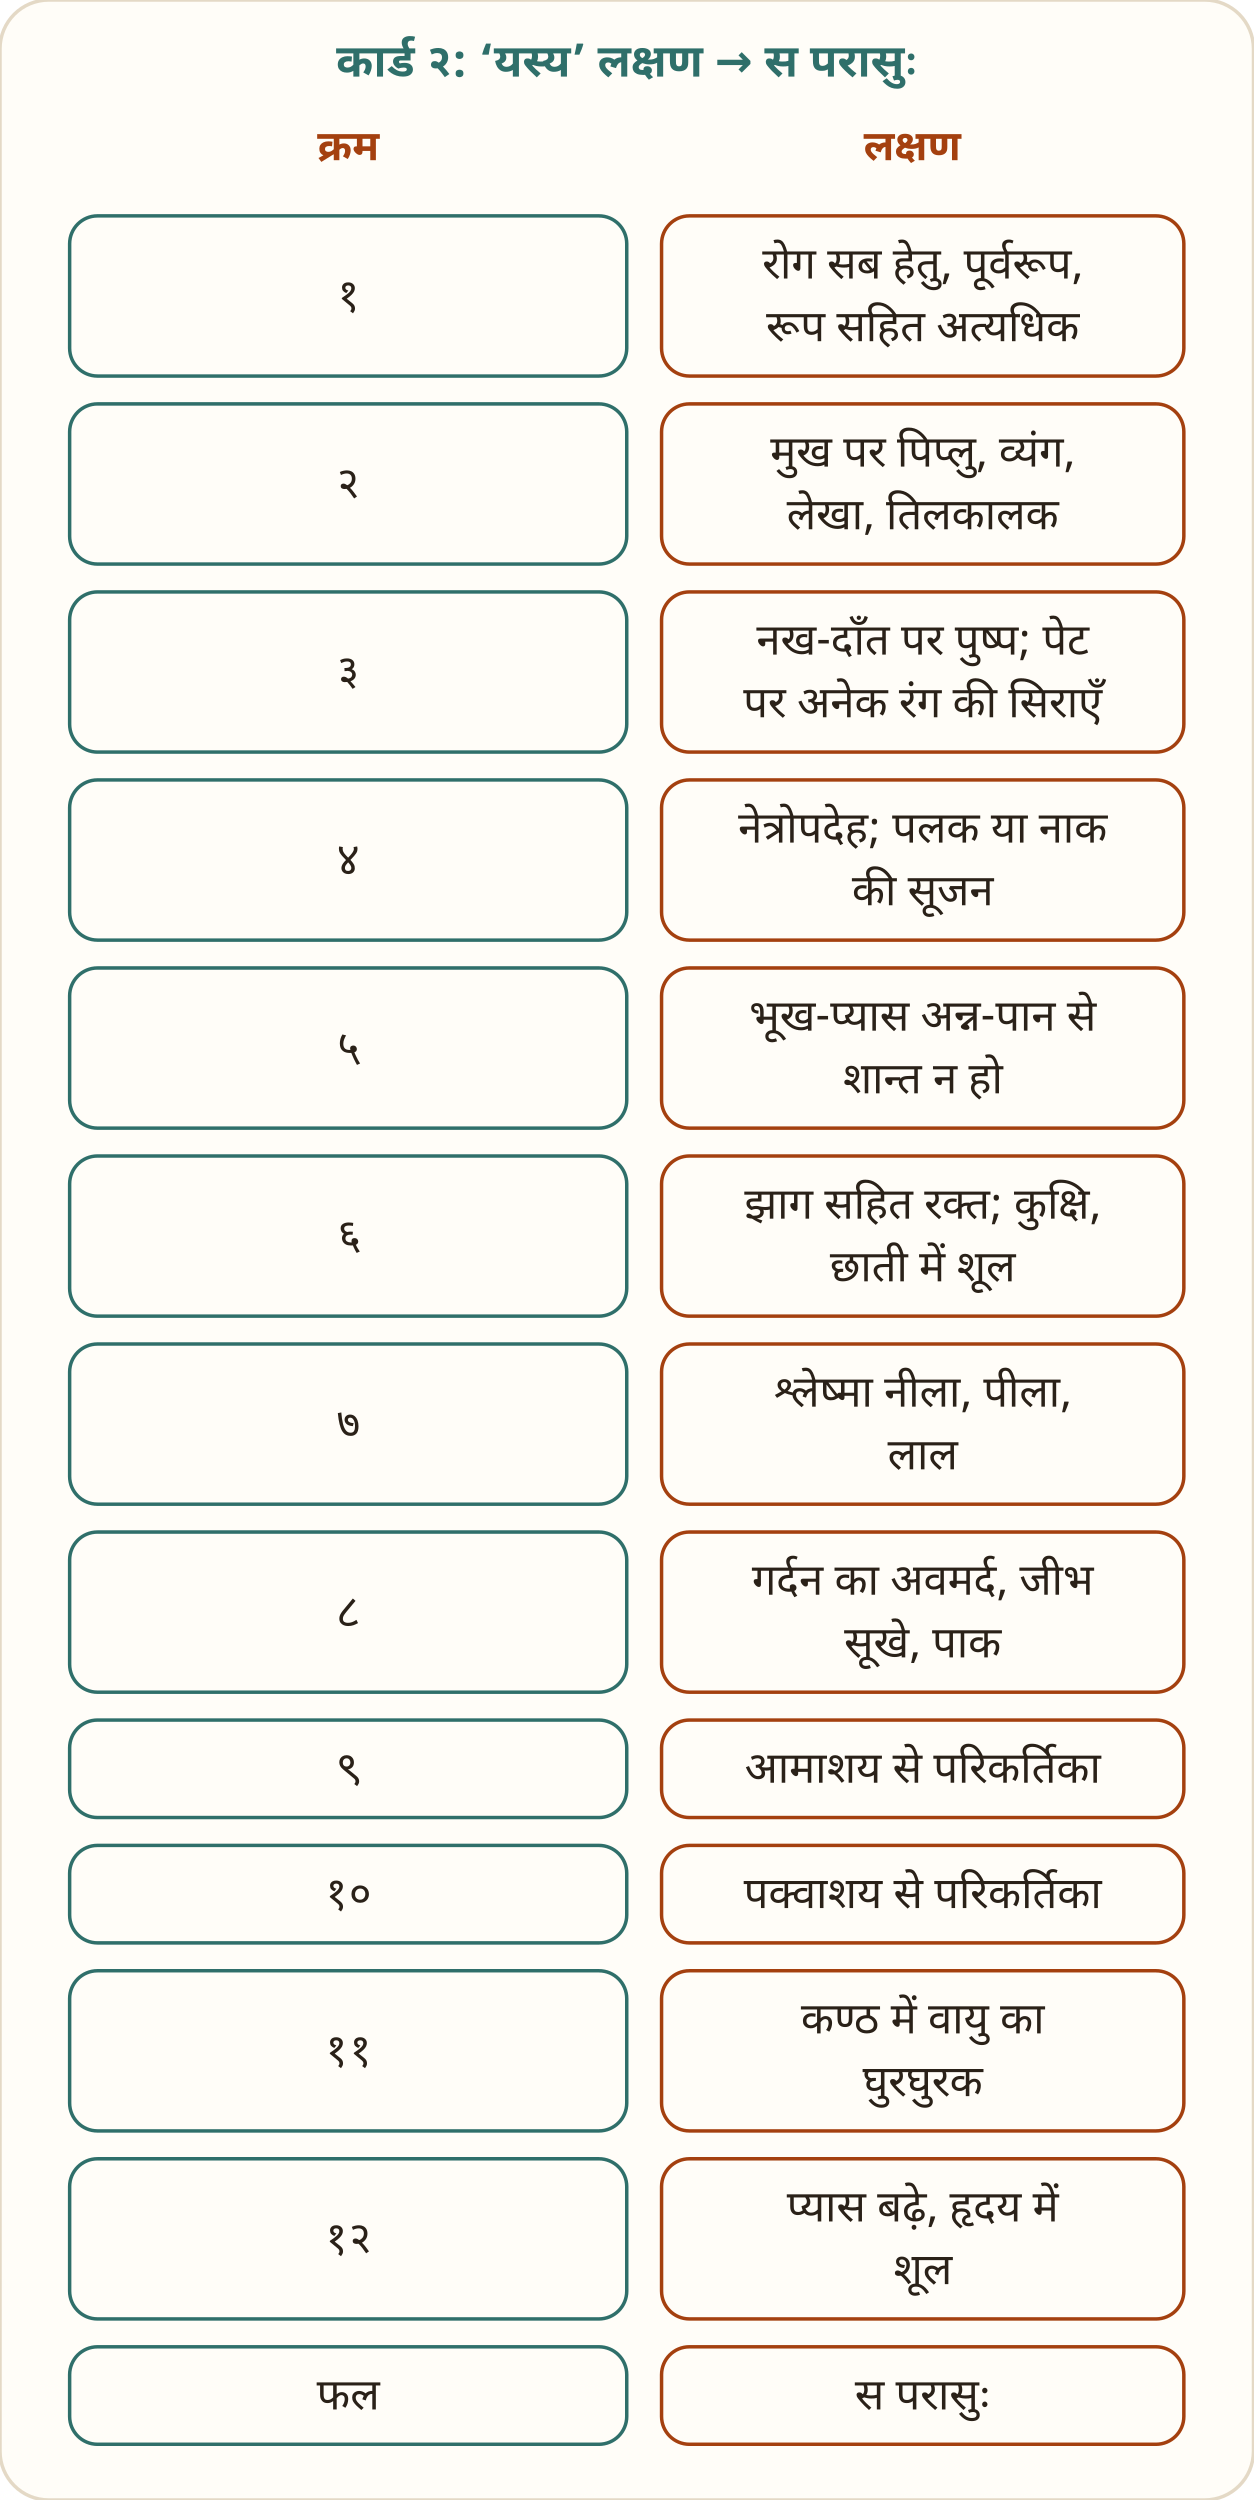
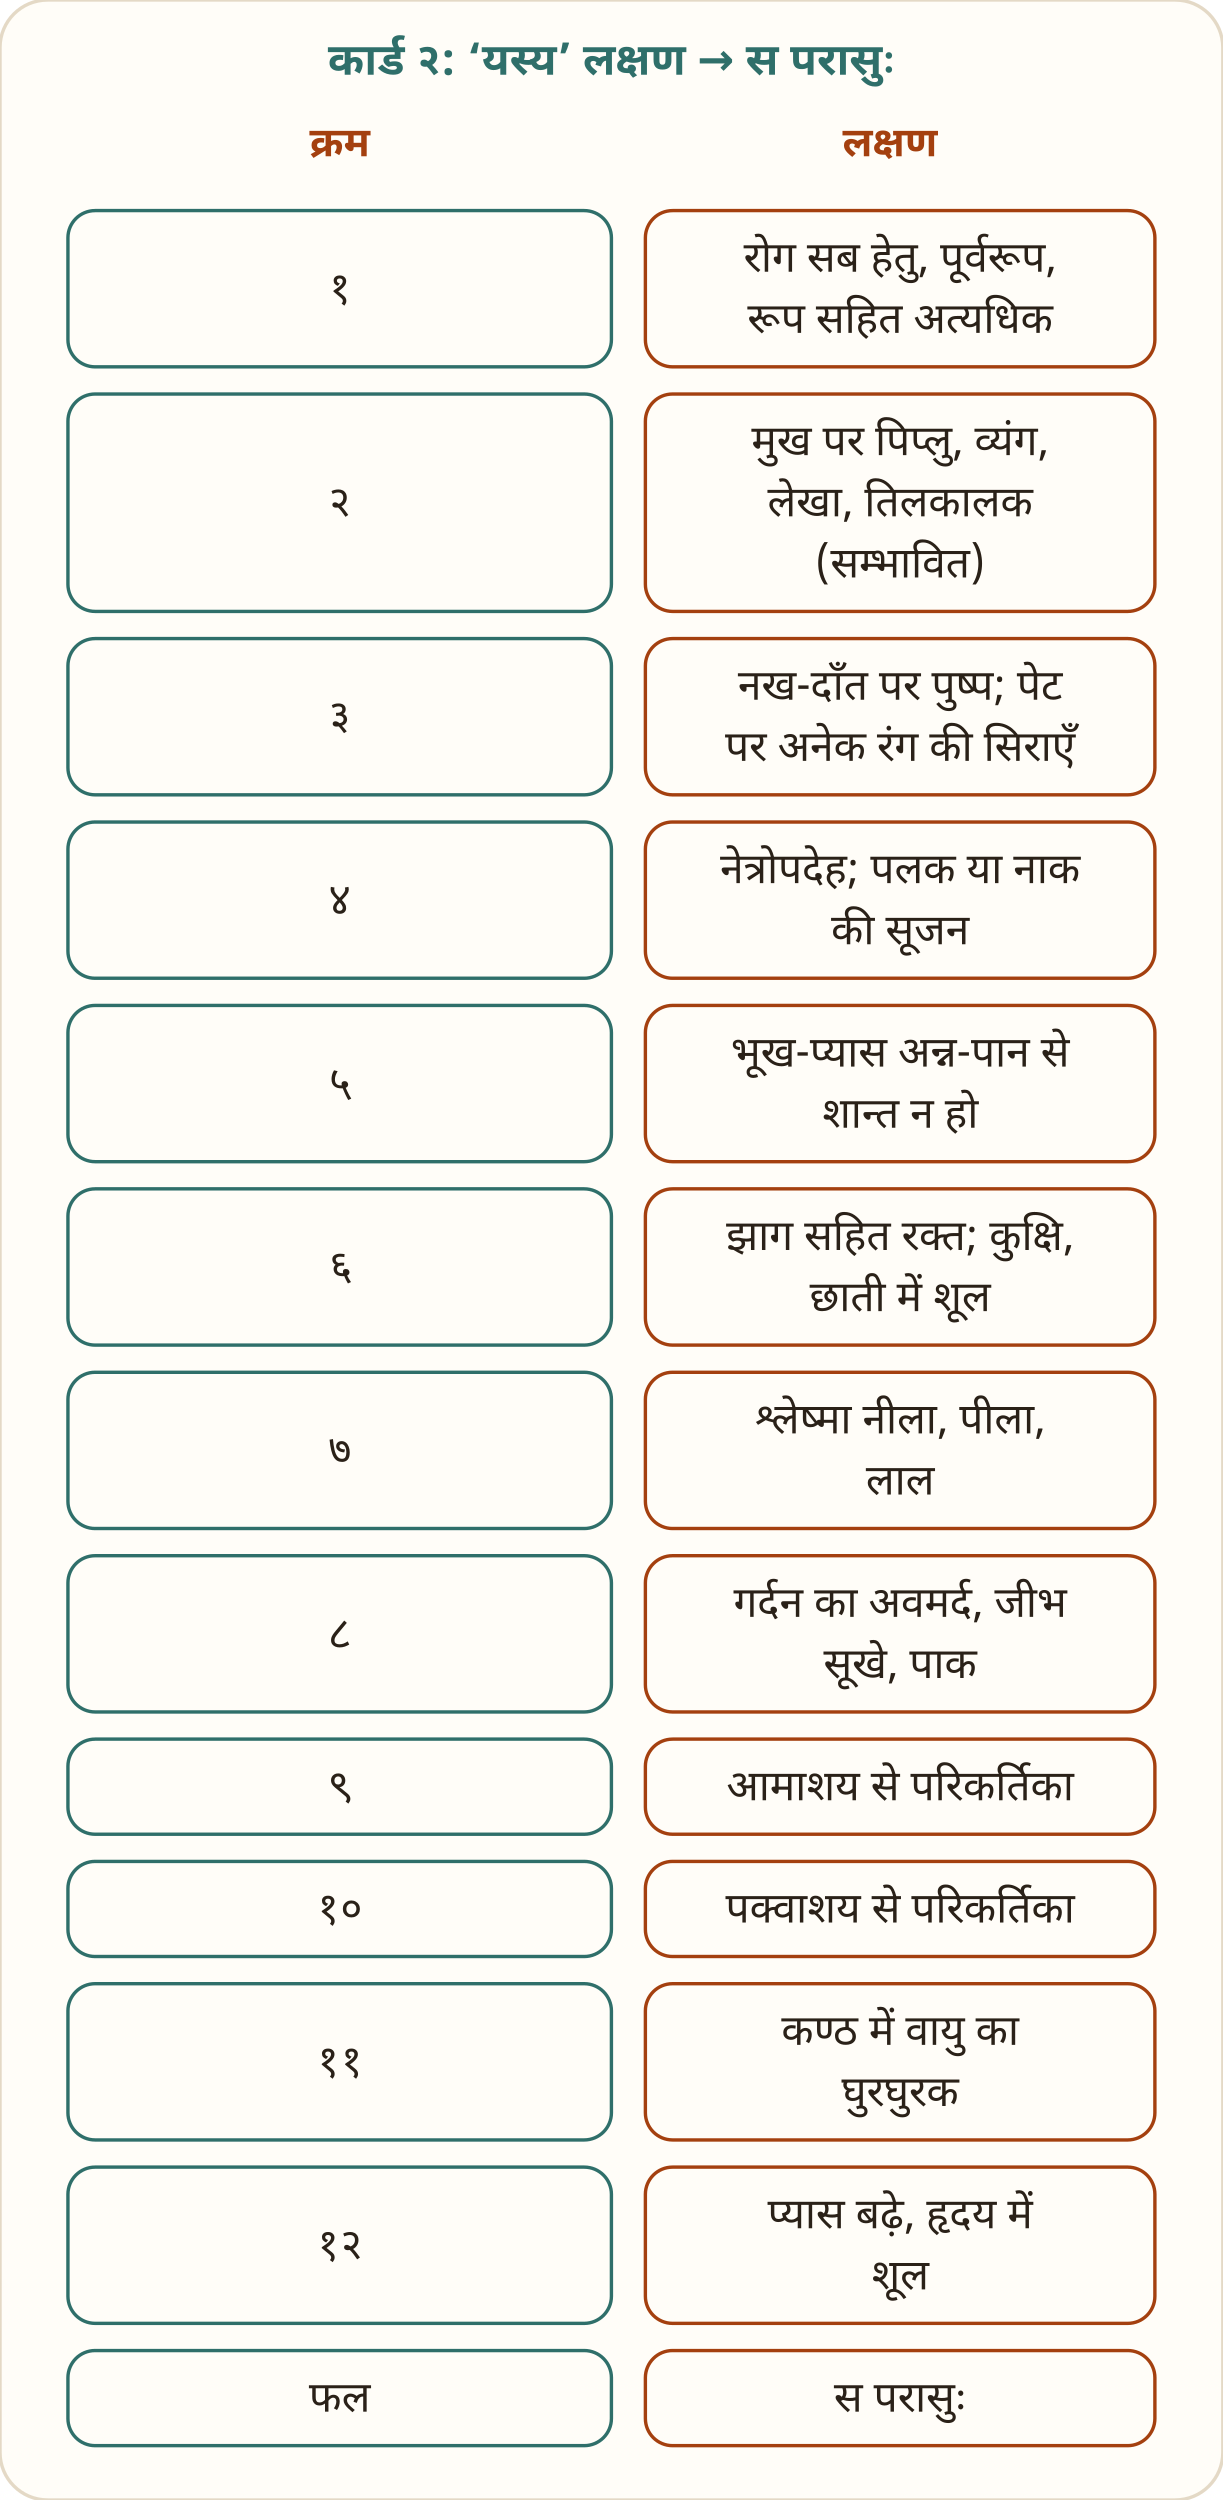
- <svg xmlns="http://www.w3.org/2000/svg" viewBox="0 0 360 718" role="img">
-   <rect width="360" height="718" rx="14" fill="#fffdf8" stroke="#e4d9c6" />
+ <svg xmlns="http://www.w3.org/2000/svg" viewBox="0 0 360 736" role="img">
+   <rect width="360" height="736" rx="14" fill="#fffdf8" stroke="#e4d9c6" />
  <text x="180" y="22" font-family="'Noto Sans Devanagari','Mukta','Nirmala UI','Mangal',sans-serif" font-size="13" font-weight="700" fill="#2f6f6a" text-anchor="middle">कार्ड २: ‘यस्य’ लक्षण → स परासुः</text>
  <text x="100" y="46" font-family="'Noto Sans Devanagari','Mukta','Nirmala UI','Mangal',sans-serif" font-size="12" font-weight="700" fill="#a4400f" text-anchor="middle">क्रम</text>
  <text x="262" y="46" font-family="'Noto Sans Devanagari','Mukta','Nirmala UI','Mangal',sans-serif" font-size="12" font-weight="700" fill="#a4400f" text-anchor="middle">लक्षण</text>
  <rect x="20" y="62" width="160" height="46" rx="8" fill="#fffdf8" stroke="#2f6f6a" />
  <text x="100.0" y="89.0" font-family="'Noto Sans Devanagari','Mukta','Nirmala UI','Mangal',sans-serif" font-size="12.5" font-weight="500" fill="#2a2118" text-anchor="middle">१</text>
  <rect x="190" y="62" width="150" height="46" rx="8" fill="#fffdf8" stroke="#a4400f" />
  <text x="265.0" y="80.0" font-family="'Noto Sans Devanagari','Mukta','Nirmala UI','Mangal',sans-serif" font-size="12.5" font-weight="500" fill="#2a2118" text-anchor="middle">रोग सब हेतु, पूर्वरूप,</text>
  <text x="265.0" y="98.0" font-family="'Noto Sans Devanagari','Mukta','Nirmala UI','Mangal',sans-serif" font-size="12.5" font-weight="500" fill="#2a2118" text-anchor="middle">रूप सहित अत्यधिक</text>
-   <rect x="20" y="116" width="160" height="46" rx="8" fill="#fffdf8" stroke="#2f6f6a" />
-   <text x="100.0" y="143.0" font-family="'Noto Sans Devanagari','Mukta','Nirmala UI','Mangal',sans-serif" font-size="12.5" font-weight="500" fill="#2a2118" text-anchor="middle">२</text>
-   <rect x="190" y="116" width="150" height="46" rx="8" fill="#fffdf8" stroke="#a4400f" />
+   <rect x="20" y="116" width="160" height="64" rx="8" fill="#fffdf8" stroke="#2f6f6a" />
+   <text x="100.0" y="152.0" font-family="'Noto Sans Devanagari','Mukta','Nirmala UI','Mangal',sans-serif" font-size="12.5" font-weight="500" fill="#2a2118" text-anchor="middle">२</text>
+   <rect x="190" y="116" width="150" height="64" rx="8" fill="#fffdf8" stroke="#a4400f" />
  <text x="265.0" y="134.0" font-family="'Noto Sans Devanagari','Mukta','Nirmala UI','Mangal',sans-serif" font-size="12.5" font-weight="500" fill="#2a2118" text-anchor="middle">मुख पर पिप्लु, व्यंग,</text>
  <text x="265.0" y="152.0" font-family="'Noto Sans Devanagari','Mukta','Nirmala UI','Mangal',sans-serif" font-size="12.5" font-weight="500" fill="#2a2118" text-anchor="middle">लेखा, तिलकालक</text>
-   <rect x="20" y="170" width="160" height="46" rx="8" fill="#fffdf8" stroke="#2f6f6a" />
-   <text x="100.0" y="197.0" font-family="'Noto Sans Devanagari','Mukta','Nirmala UI','Mangal',sans-serif" font-size="12.5" font-weight="500" fill="#2a2118" text-anchor="middle">३</text>
-   <rect x="190" y="170" width="150" height="46" rx="8" fill="#fffdf8" stroke="#a4400f" />
-   <text x="265.0" y="188.0" font-family="'Noto Sans Devanagari','Mukta','Nirmala UI','Mangal',sans-serif" font-size="12.5" font-weight="500" fill="#2a2118" text-anchor="middle">नख-दाँत पर पुष्प; पेट</text>
-   <text x="265.0" y="206.0" font-family="'Noto Sans Devanagari','Mukta','Nirmala UI','Mangal',sans-serif" font-size="12.5" font-weight="500" fill="#2a2118" text-anchor="middle">पर अनेक रंग की सिराएँ</text>
-   <rect x="20" y="224" width="160" height="46" rx="8" fill="#fffdf8" stroke="#2f6f6a" />
-   <text x="100.0" y="251.0" font-family="'Noto Sans Devanagari','Mukta','Nirmala UI','Mangal',sans-serif" font-size="12.5" font-weight="500" fill="#2a2118" text-anchor="middle">४</text>
-   <rect x="190" y="224" width="150" height="46" rx="8" fill="#fffdf8" stroke="#a4400f" />
-   <text x="265.0" y="242.0" font-family="'Noto Sans Devanagari','Mukta','Nirmala UI','Mangal',sans-serif" font-size="12.5" font-weight="500" fill="#2a2118" text-anchor="middle">नेत्रोपदेह; पलक या नाक</text>
-   <text x="265.0" y="260.0" font-family="'Noto Sans Devanagari','Mukta','Nirmala UI','Mangal',sans-serif" font-size="12.5" font-weight="500" fill="#2a2118" text-anchor="middle">की सूजन</text>
-   <rect x="20" y="278" width="160" height="46" rx="8" fill="#fffdf8" stroke="#2f6f6a" />
-   <text x="100.0" y="305.0" font-family="'Noto Sans Devanagari','Mukta','Nirmala UI','Mangal',sans-serif" font-size="12.5" font-weight="500" fill="#2a2118" text-anchor="middle">५</text>
-   <rect x="190" y="278" width="150" height="46" rx="8" fill="#fffdf8" stroke="#a4400f" />
-   <text x="265.0" y="296.0" font-family="'Noto Sans Devanagari','Mukta','Nirmala UI','Mangal',sans-serif" font-size="12.5" font-weight="500" fill="#2a2118" text-anchor="middle">भूख-प्यास अन्न-पान से</text>
-   <text x="265.0" y="314.0" font-family="'Noto Sans Devanagari','Mukta','Nirmala UI','Mangal',sans-serif" font-size="12.5" font-weight="500" fill="#2a2118" text-anchor="middle">शान्त न हो</text>
-   <rect x="20" y="332" width="160" height="46" rx="8" fill="#fffdf8" stroke="#2f6f6a" />
-   <text x="100.0" y="359.0" font-family="'Noto Sans Devanagari','Mukta','Nirmala UI','Mangal',sans-serif" font-size="12.5" font-weight="500" fill="#2a2118" text-anchor="middle">६</text>
-   <rect x="190" y="332" width="150" height="46" rx="8" fill="#fffdf8" stroke="#a4400f" />
-   <text x="265.0" y="350.0" font-family="'Noto Sans Devanagari','Mukta','Nirmala UI','Mangal',sans-serif" font-size="12.5" font-weight="500" fill="#2a2118" text-anchor="middle">झाग सहित रक्त; कुक्षि,</text>
-   <text x="265.0" y="368.0" font-family="'Noto Sans Devanagari','Mukta','Nirmala UI','Mangal',sans-serif" font-size="12.5" font-weight="500" fill="#2a2118" text-anchor="middle">छाती में शूल</text>
-   <rect x="20" y="386" width="160" height="46" rx="8" fill="#fffdf8" stroke="#2f6f6a" />
-   <text x="100.0" y="413.0" font-family="'Noto Sans Devanagari','Mukta','Nirmala UI','Mangal',sans-serif" font-size="12.5" font-weight="500" fill="#2a2118" text-anchor="middle">७</text>
-   <rect x="190" y="386" width="150" height="46" rx="8" fill="#fffdf8" stroke="#a4400f" />
-   <text x="265.0" y="404.0" font-family="'Noto Sans Devanagari','Mukta','Nirmala UI','Mangal',sans-serif" font-size="12.5" font-weight="500" fill="#2a2118" text-anchor="middle">श्लेष्मा नीला, पीला,</text>
-   <text x="265.0" y="422.0" font-family="'Noto Sans Devanagari','Mukta','Nirmala UI','Mangal',sans-serif" font-size="12.5" font-weight="500" fill="#2a2118" text-anchor="middle">लाल</text>
-   <rect x="20" y="440" width="160" height="46" rx="8" fill="#fffdf8" stroke="#2f6f6a" />
-   <text x="100.0" y="467.0" font-family="'Noto Sans Devanagari','Mukta','Nirmala UI','Mangal',sans-serif" font-size="12.5" font-weight="500" fill="#2a2118" text-anchor="middle">८</text>
-   <rect x="190" y="440" width="150" height="46" rx="8" fill="#fffdf8" stroke="#a4400f" />
-   <text x="265.0" y="458.0" font-family="'Noto Sans Devanagari','Mukta','Nirmala UI','Mangal',sans-serif" font-size="12.5" font-weight="500" fill="#2a2118" text-anchor="middle">गर्दन का अवमर्द, जीभ</text>
-   <text x="265.0" y="476.0" font-family="'Noto Sans Devanagari','Mukta','Nirmala UI','Mangal',sans-serif" font-size="12.5" font-weight="500" fill="#2a2118" text-anchor="middle">सूखे, पाक</text>
-   <rect x="20" y="494" width="160" height="28" rx="8" fill="#fffdf8" stroke="#2f6f6a" />
-   <text x="100.0" y="512.0" font-family="'Noto Sans Devanagari','Mukta','Nirmala UI','Mangal',sans-serif" font-size="12.5" font-weight="500" fill="#2a2118" text-anchor="middle">९</text>
-   <rect x="190" y="494" width="150" height="28" rx="8" fill="#fffdf8" stroke="#a4400f" />
-   <text x="265.0" y="512.0" font-family="'Noto Sans Devanagari','Mukta','Nirmala UI','Mangal',sans-serif" font-size="12.5" font-weight="500" fill="#2a2118" text-anchor="middle">आमाशय से परिकर्तिका</text>
-   <rect x="20" y="530" width="160" height="28" rx="8" fill="#fffdf8" stroke="#2f6f6a" />
-   <text x="100.0" y="548.0" font-family="'Noto Sans Devanagari','Mukta','Nirmala UI','Mangal',sans-serif" font-size="12.5" font-weight="500" fill="#2a2118" text-anchor="middle">१०</text>
-   <rect x="190" y="530" width="150" height="28" rx="8" fill="#fffdf8" stroke="#a4400f" />
-   <text x="265.0" y="548.0" font-family="'Noto Sans Devanagari','Mukta','Nirmala UI','Mangal',sans-serif" font-size="12.5" font-weight="500" fill="#2a2118" text-anchor="middle">पक्वाशय से परिकर्तिका</text>
-   <rect x="20" y="566" width="160" height="46" rx="8" fill="#fffdf8" stroke="#2f6f6a" />
-   <text x="100.0" y="593.0" font-family="'Noto Sans Devanagari','Mukta','Nirmala UI','Mangal',sans-serif" font-size="12.5" font-weight="500" fill="#2a2118" text-anchor="middle">११</text>
-   <rect x="190" y="566" width="150" height="46" rx="8" fill="#fffdf8" stroke="#a4400f" />
-   <text x="265.0" y="584.0" font-family="'Noto Sans Devanagari','Mukta','Nirmala UI','Mangal',sans-serif" font-size="12.5" font-weight="500" fill="#2a2118" text-anchor="middle">कण्ठ में वायु का</text>
-   <text x="265.0" y="602.0" font-family="'Noto Sans Devanagari','Mukta','Nirmala UI','Mangal',sans-serif" font-size="12.5" font-weight="500" fill="#2a2118" text-anchor="middle">घुरघुरक</text>
-   <rect x="20" y="620" width="160" height="46" rx="8" fill="#fffdf8" stroke="#2f6f6a" />
-   <text x="100.0" y="647.0" font-family="'Noto Sans Devanagari','Mukta','Nirmala UI','Mangal',sans-serif" font-size="12.5" font-weight="500" fill="#2a2118" text-anchor="middle">१२</text>
-   <rect x="190" y="620" width="150" height="46" rx="8" fill="#fffdf8" stroke="#a4400f" />
-   <text x="265.0" y="638.0" font-family="'Noto Sans Devanagari','Mukta','Nirmala UI','Mangal',sans-serif" font-size="12.5" font-weight="500" fill="#2a2118" text-anchor="middle">प्यास बढ़े, हृदय में</text>
-   <text x="265.0" y="656.0" font-family="'Noto Sans Devanagari','Mukta','Nirmala UI','Mangal',sans-serif" font-size="12.5" font-weight="500" fill="#2a2118" text-anchor="middle">शूल</text>
-   <rect x="20" y="674" width="160" height="28" rx="8" fill="#fffdf8" stroke="#2f6f6a" />
-   <text x="100.0" y="692.0" font-family="'Noto Sans Devanagari','Mukta','Nirmala UI','Mangal',sans-serif" font-size="12.5" font-weight="500" fill="#2a2118" text-anchor="middle">फल</text>
-   <rect x="190" y="674" width="150" height="28" rx="8" fill="#fffdf8" stroke="#a4400f" />
-   <text x="265.0" y="692.0" font-family="'Noto Sans Devanagari','Mukta','Nirmala UI','Mangal',sans-serif" font-size="12.5" font-weight="500" fill="#2a2118" text-anchor="middle">स परासुः</text>
+   <text x="265.0" y="170.0" font-family="'Noto Sans Devanagari','Mukta','Nirmala UI','Mangal',sans-serif" font-size="12.5" font-weight="500" fill="#2a2118" text-anchor="middle">(सम्भावित)</text>
+   <rect x="20" y="188" width="160" height="46" rx="8" fill="#fffdf8" stroke="#2f6f6a" />
+   <text x="100.0" y="215.0" font-family="'Noto Sans Devanagari','Mukta','Nirmala UI','Mangal',sans-serif" font-size="12.5" font-weight="500" fill="#2a2118" text-anchor="middle">३</text>
+   <rect x="190" y="188" width="150" height="46" rx="8" fill="#fffdf8" stroke="#a4400f" />
+   <text x="265.0" y="206.0" font-family="'Noto Sans Devanagari','Mukta','Nirmala UI','Mangal',sans-serif" font-size="12.5" font-weight="500" fill="#2a2118" text-anchor="middle">नख-दाँत पर पुष्प; पेट</text>
+   <text x="265.0" y="224.0" font-family="'Noto Sans Devanagari','Mukta','Nirmala UI','Mangal',sans-serif" font-size="12.5" font-weight="500" fill="#2a2118" text-anchor="middle">पर अनेक रंग की सिराएँ</text>
+   <rect x="20" y="242" width="160" height="46" rx="8" fill="#fffdf8" stroke="#2f6f6a" />
+   <text x="100.0" y="269.0" font-family="'Noto Sans Devanagari','Mukta','Nirmala UI','Mangal',sans-serif" font-size="12.5" font-weight="500" fill="#2a2118" text-anchor="middle">४</text>
+   <rect x="190" y="242" width="150" height="46" rx="8" fill="#fffdf8" stroke="#a4400f" />
+   <text x="265.0" y="260.0" font-family="'Noto Sans Devanagari','Mukta','Nirmala UI','Mangal',sans-serif" font-size="12.5" font-weight="500" fill="#2a2118" text-anchor="middle">नेत्रोपदेह; पलक या नाक</text>
+   <text x="265.0" y="278.0" font-family="'Noto Sans Devanagari','Mukta','Nirmala UI','Mangal',sans-serif" font-size="12.5" font-weight="500" fill="#2a2118" text-anchor="middle">की सूजन</text>
+   <rect x="20" y="296" width="160" height="46" rx="8" fill="#fffdf8" stroke="#2f6f6a" />
+   <text x="100.0" y="323.0" font-family="'Noto Sans Devanagari','Mukta','Nirmala UI','Mangal',sans-serif" font-size="12.5" font-weight="500" fill="#2a2118" text-anchor="middle">५</text>
+   <rect x="190" y="296" width="150" height="46" rx="8" fill="#fffdf8" stroke="#a4400f" />
+   <text x="265.0" y="314.0" font-family="'Noto Sans Devanagari','Mukta','Nirmala UI','Mangal',sans-serif" font-size="12.5" font-weight="500" fill="#2a2118" text-anchor="middle">भूख-प्यास अन्न-पान से</text>
+   <text x="265.0" y="332.0" font-family="'Noto Sans Devanagari','Mukta','Nirmala UI','Mangal',sans-serif" font-size="12.5" font-weight="500" fill="#2a2118" text-anchor="middle">शान्त न हो</text>
+   <rect x="20" y="350" width="160" height="46" rx="8" fill="#fffdf8" stroke="#2f6f6a" />
+   <text x="100.0" y="377.0" font-family="'Noto Sans Devanagari','Mukta','Nirmala UI','Mangal',sans-serif" font-size="12.5" font-weight="500" fill="#2a2118" text-anchor="middle">६</text>
+   <rect x="190" y="350" width="150" height="46" rx="8" fill="#fffdf8" stroke="#a4400f" />
+   <text x="265.0" y="368.0" font-family="'Noto Sans Devanagari','Mukta','Nirmala UI','Mangal',sans-serif" font-size="12.5" font-weight="500" fill="#2a2118" text-anchor="middle">झाग सहित रक्त; कुक्षि,</text>
+   <text x="265.0" y="386.0" font-family="'Noto Sans Devanagari','Mukta','Nirmala UI','Mangal',sans-serif" font-size="12.5" font-weight="500" fill="#2a2118" text-anchor="middle">छाती में शूल</text>
+   <rect x="20" y="404" width="160" height="46" rx="8" fill="#fffdf8" stroke="#2f6f6a" />
+   <text x="100.0" y="431.0" font-family="'Noto Sans Devanagari','Mukta','Nirmala UI','Mangal',sans-serif" font-size="12.5" font-weight="500" fill="#2a2118" text-anchor="middle">७</text>
+   <rect x="190" y="404" width="150" height="46" rx="8" fill="#fffdf8" stroke="#a4400f" />
+   <text x="265.0" y="422.0" font-family="'Noto Sans Devanagari','Mukta','Nirmala UI','Mangal',sans-serif" font-size="12.5" font-weight="500" fill="#2a2118" text-anchor="middle">श्लेष्मा नीला, पीला,</text>
+   <text x="265.0" y="440.0" font-family="'Noto Sans Devanagari','Mukta','Nirmala UI','Mangal',sans-serif" font-size="12.5" font-weight="500" fill="#2a2118" text-anchor="middle">लाल</text>
+   <rect x="20" y="458" width="160" height="46" rx="8" fill="#fffdf8" stroke="#2f6f6a" />
+   <text x="100.0" y="485.0" font-family="'Noto Sans Devanagari','Mukta','Nirmala UI','Mangal',sans-serif" font-size="12.5" font-weight="500" fill="#2a2118" text-anchor="middle">८</text>
+   <rect x="190" y="458" width="150" height="46" rx="8" fill="#fffdf8" stroke="#a4400f" />
+   <text x="265.0" y="476.0" font-family="'Noto Sans Devanagari','Mukta','Nirmala UI','Mangal',sans-serif" font-size="12.5" font-weight="500" fill="#2a2118" text-anchor="middle">गर्दन का अवमर्द, जीभ</text>
+   <text x="265.0" y="494.0" font-family="'Noto Sans Devanagari','Mukta','Nirmala UI','Mangal',sans-serif" font-size="12.5" font-weight="500" fill="#2a2118" text-anchor="middle">सूखे, पाक</text>
+   <rect x="20" y="512" width="160" height="28" rx="8" fill="#fffdf8" stroke="#2f6f6a" />
+   <text x="100.0" y="530.0" font-family="'Noto Sans Devanagari','Mukta','Nirmala UI','Mangal',sans-serif" font-size="12.5" font-weight="500" fill="#2a2118" text-anchor="middle">९</text>
+   <rect x="190" y="512" width="150" height="28" rx="8" fill="#fffdf8" stroke="#a4400f" />
+   <text x="265.0" y="530.0" font-family="'Noto Sans Devanagari','Mukta','Nirmala UI','Mangal',sans-serif" font-size="12.5" font-weight="500" fill="#2a2118" text-anchor="middle">आमाशय से परिकर्तिका</text>
+   <rect x="20" y="548" width="160" height="28" rx="8" fill="#fffdf8" stroke="#2f6f6a" />
+   <text x="100.0" y="566.0" font-family="'Noto Sans Devanagari','Mukta','Nirmala UI','Mangal',sans-serif" font-size="12.5" font-weight="500" fill="#2a2118" text-anchor="middle">१०</text>
+   <rect x="190" y="548" width="150" height="28" rx="8" fill="#fffdf8" stroke="#a4400f" />
+   <text x="265.0" y="566.0" font-family="'Noto Sans Devanagari','Mukta','Nirmala UI','Mangal',sans-serif" font-size="12.5" font-weight="500" fill="#2a2118" text-anchor="middle">पक्वाशय से परिकर्तिका</text>
+   <rect x="20" y="584" width="160" height="46" rx="8" fill="#fffdf8" stroke="#2f6f6a" />
+   <text x="100.0" y="611.0" font-family="'Noto Sans Devanagari','Mukta','Nirmala UI','Mangal',sans-serif" font-size="12.5" font-weight="500" fill="#2a2118" text-anchor="middle">११</text>
+   <rect x="190" y="584" width="150" height="46" rx="8" fill="#fffdf8" stroke="#a4400f" />
+   <text x="265.0" y="602.0" font-family="'Noto Sans Devanagari','Mukta','Nirmala UI','Mangal',sans-serif" font-size="12.5" font-weight="500" fill="#2a2118" text-anchor="middle">कण्ठ में वायु का</text>
+   <text x="265.0" y="620.0" font-family="'Noto Sans Devanagari','Mukta','Nirmala UI','Mangal',sans-serif" font-size="12.5" font-weight="500" fill="#2a2118" text-anchor="middle">घुरघुरक</text>
+   <rect x="20" y="638" width="160" height="46" rx="8" fill="#fffdf8" stroke="#2f6f6a" />
+   <text x="100.0" y="665.0" font-family="'Noto Sans Devanagari','Mukta','Nirmala UI','Mangal',sans-serif" font-size="12.5" font-weight="500" fill="#2a2118" text-anchor="middle">१२</text>
+   <rect x="190" y="638" width="150" height="46" rx="8" fill="#fffdf8" stroke="#a4400f" />
+   <text x="265.0" y="656.0" font-family="'Noto Sans Devanagari','Mukta','Nirmala UI','Mangal',sans-serif" font-size="12.5" font-weight="500" fill="#2a2118" text-anchor="middle">प्यास बढ़े, हृदय में</text>
+   <text x="265.0" y="674.0" font-family="'Noto Sans Devanagari','Mukta','Nirmala UI','Mangal',sans-serif" font-size="12.5" font-weight="500" fill="#2a2118" text-anchor="middle">शूल</text>
+   <rect x="20" y="692" width="160" height="28" rx="8" fill="#fffdf8" stroke="#2f6f6a" />
+   <text x="100.0" y="710.0" font-family="'Noto Sans Devanagari','Mukta','Nirmala UI','Mangal',sans-serif" font-size="12.5" font-weight="500" fill="#2a2118" text-anchor="middle">फल</text>
+   <rect x="190" y="692" width="150" height="28" rx="8" fill="#fffdf8" stroke="#a4400f" />
+   <text x="265.0" y="710.0" font-family="'Noto Sans Devanagari','Mukta','Nirmala UI','Mangal',sans-serif" font-size="12.5" font-weight="500" fill="#2a2118" text-anchor="middle">स परासुः</text>
</svg>
